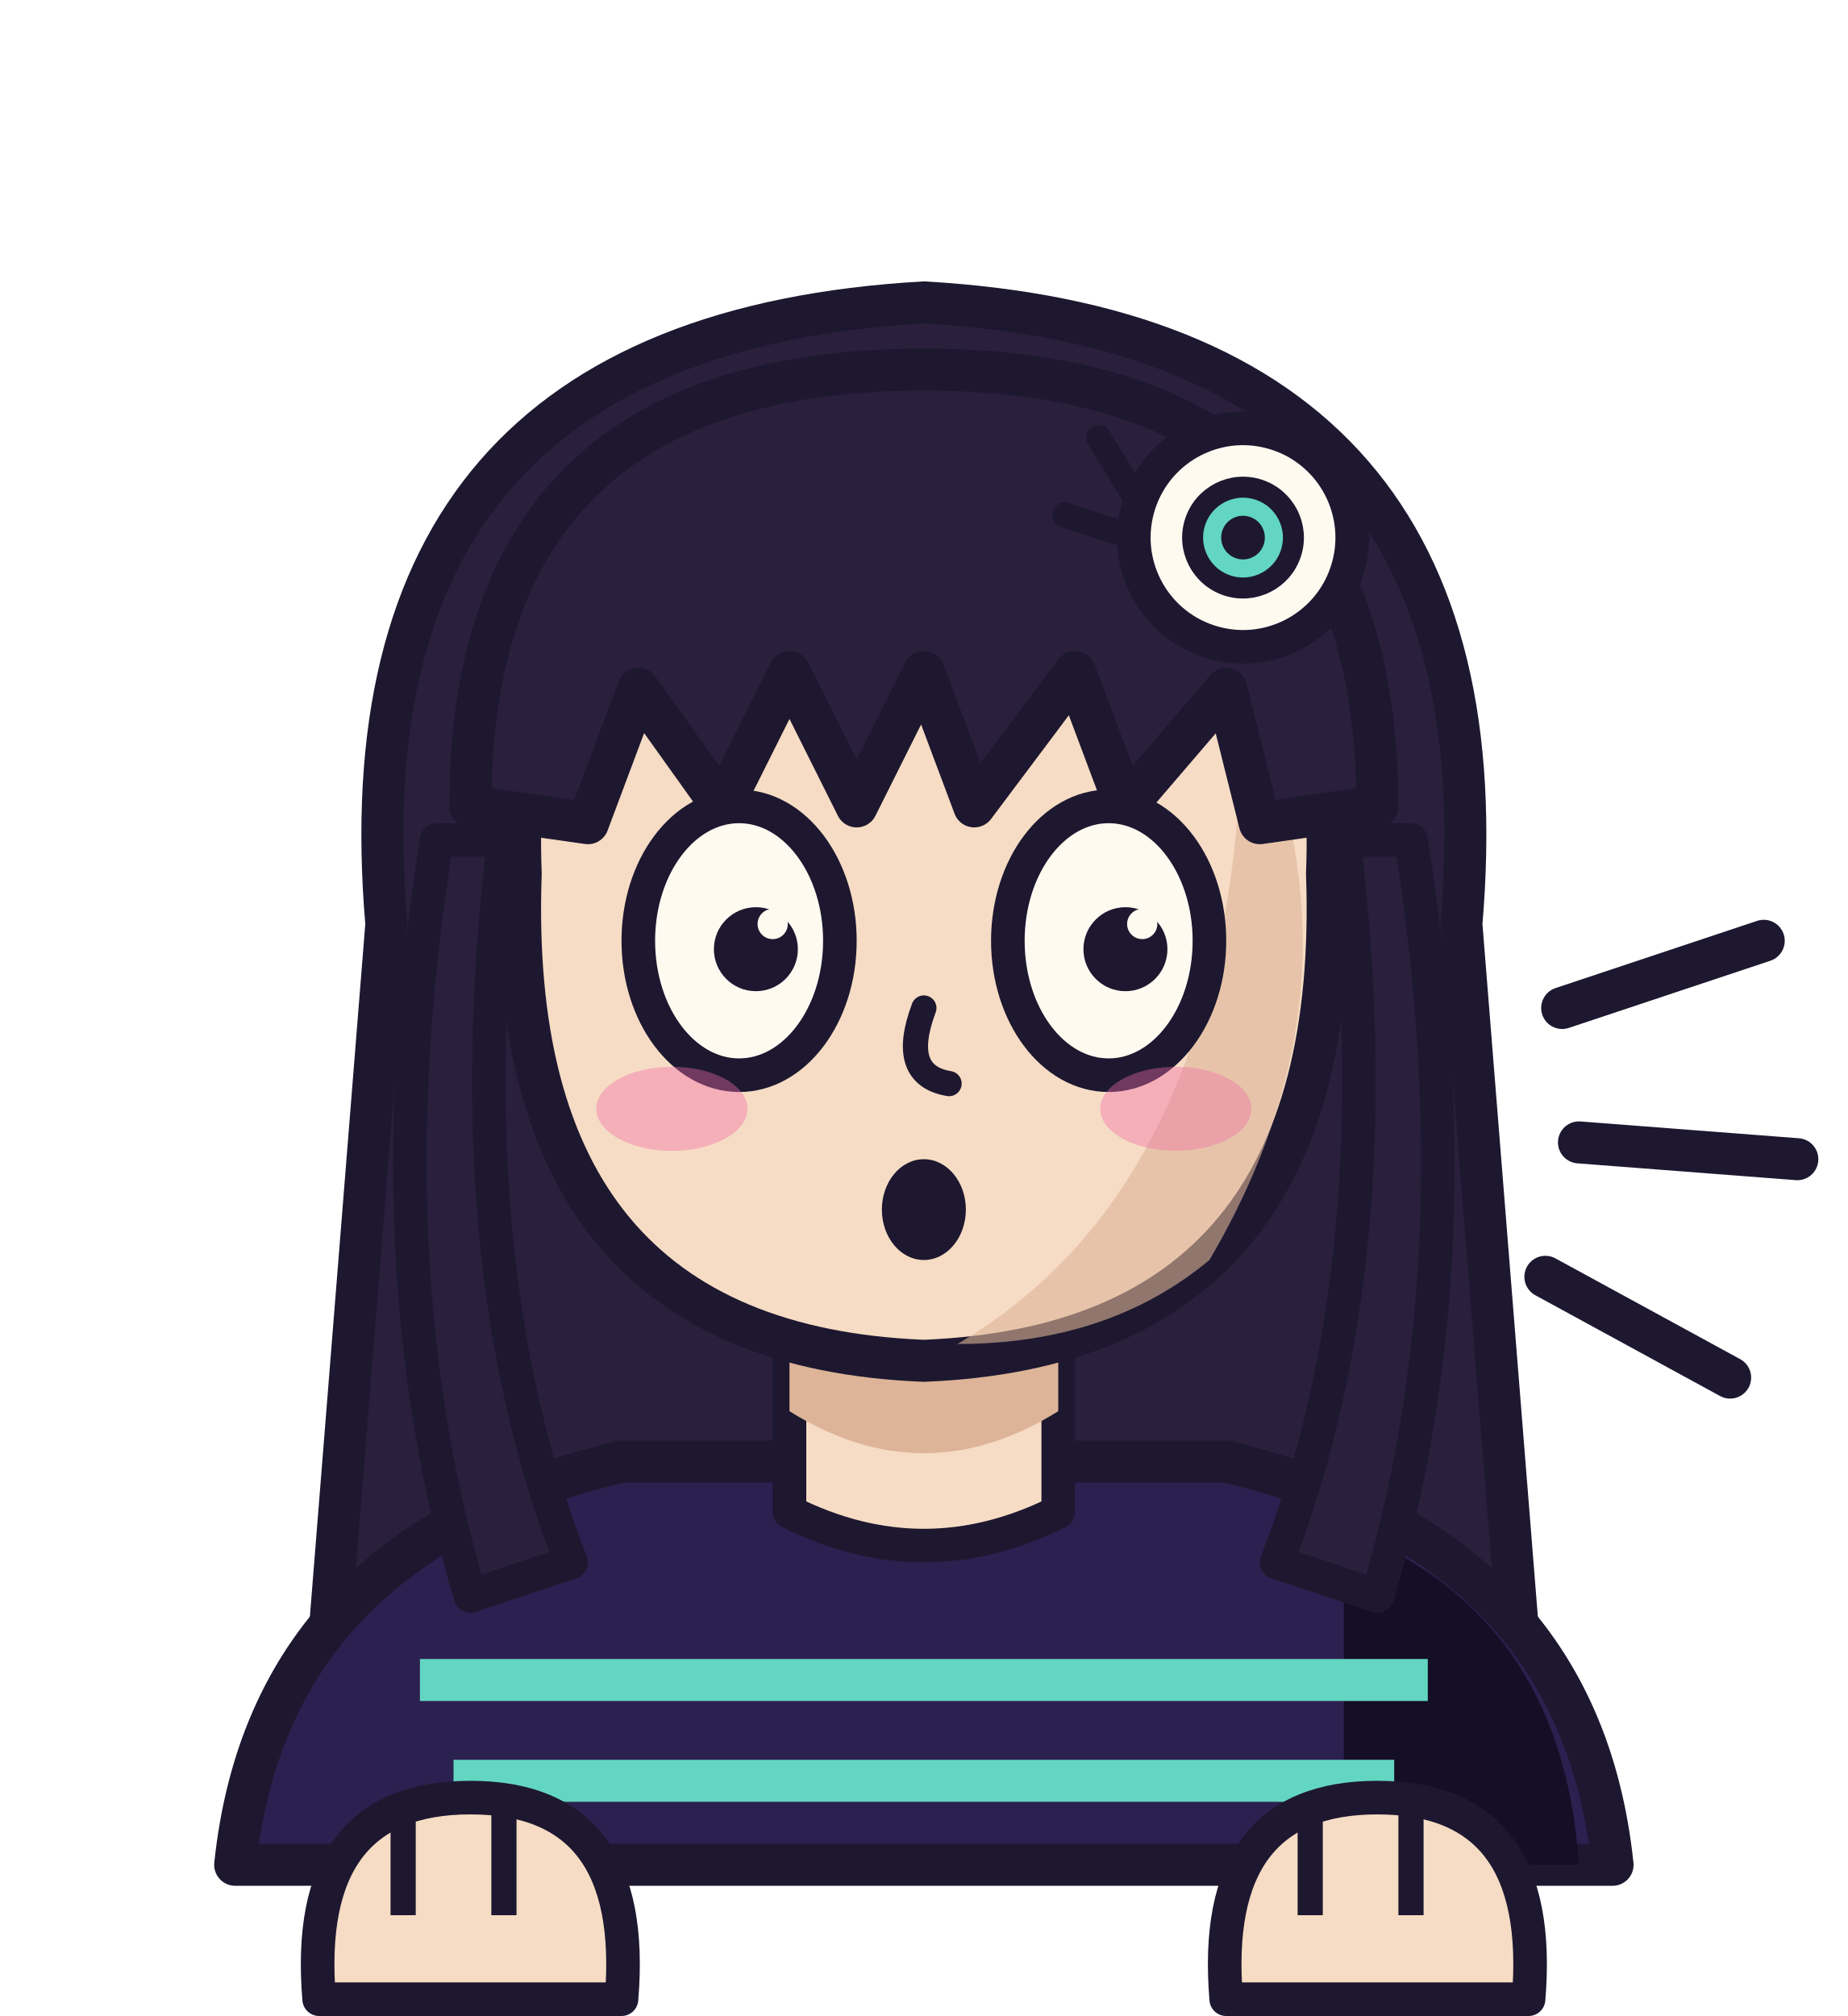
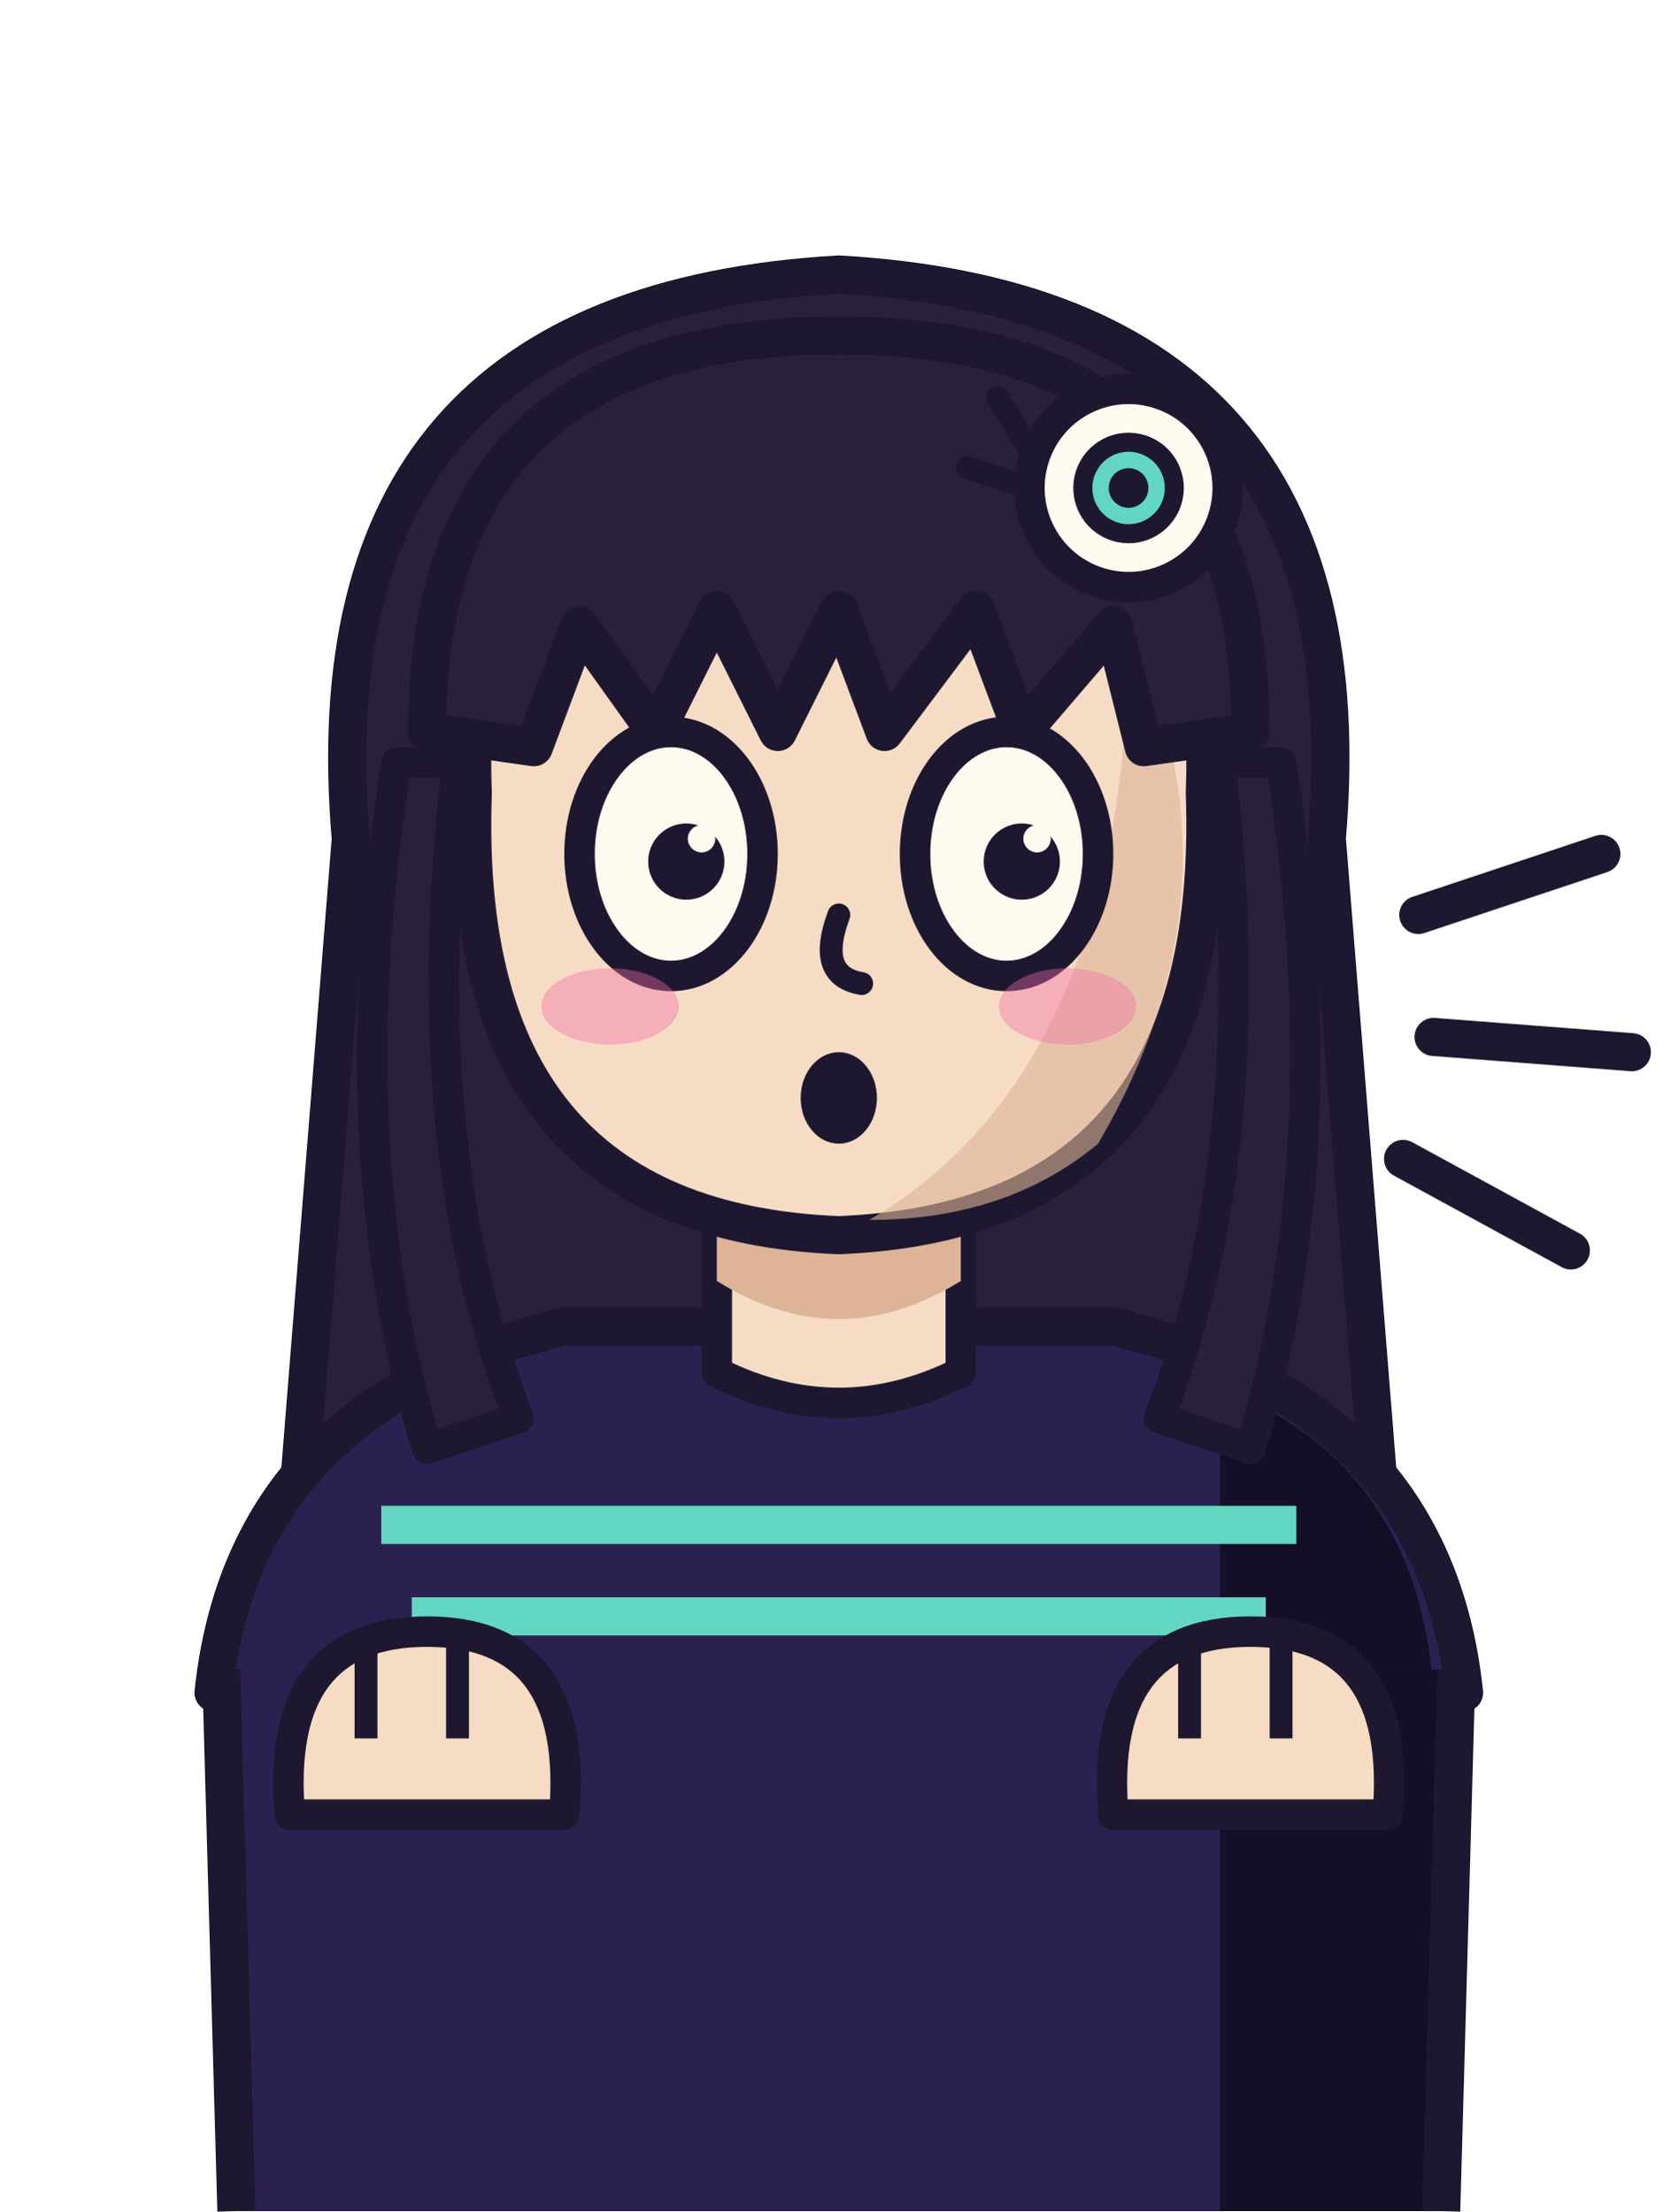
- <svg xmlns="http://www.w3.org/2000/svg" viewBox="0 0 220 240" width="220" height="240">
+ <svg xmlns="http://www.w3.org/2000/svg" viewBox="0 0 220 290" width="220" height="290">
  <g transform="translate(10 0)">
    <g>
      <path d="M36 110 Q30 40 100 36 Q170 40 164 110 L172 210 L28 210 Z" fill="#2a1f3d" stroke="#1d1830" stroke-width="5" stroke-linejoin="round" stroke-linecap="round" />
      <g>
        <path d="M18 222 Q22 184 64 174 L136 174 Q178 184 182 222 Z" fill="#2b2150" stroke="#1d1830" stroke-width="5" stroke-linejoin="round" stroke-linecap="round" />
        <path d="M150 182 Q176 192 178 222 L150 222 Z" fill="#140f26" />
      </g>
+       <path d="M19 219 L181 219 L179 290 L21 290 Z" fill="#2b2150" />
+       <path d="M150 219 L150 290 L179 290 L181 219 Z" fill="#140f26" />
+       <path d="M19 219 L21 290 M181 219 L179 290" stroke="#1d1830" stroke-width="5" fill="none" />
      <path d="M40 200 L160 200 M44 212 L156 212" stroke="#63d6c1" stroke-width="5" />
      <g>
        <path d="M84 150 L84 180 Q100 188 116 180 L116 150 Z" fill="#f6dcc4" stroke="#1d1830" stroke-width="4" stroke-linejoin="round" stroke-linecap="round" />
        <path d="M84 158 Q100 170 116 158 L116 168 Q100 178 84 168 Z" fill="#ddb498" />
      </g>
      <path d="M52 104 Q50 54 100 52 Q150 54 148 104 Q150 160 100 162 Q50 160 52 104 Z" fill="#f6dcc4" stroke="#1d1830" stroke-width="5" stroke-linejoin="round" stroke-linecap="round" />
      <path d="M138 82 Q154 116 134 150 Q122 160 104 160 Q138 140 138 82 Z" fill="#ddb498" opacity="0.6" />
      <path d="M46 96 Q46 44 100 44 Q154 44 154 96 L140 98 L136 82 L124 96 L118 80 L106 96 L100 80 L92 96 L84 80 L76 96 L66 82 L60 98 Z" fill="#2a1f3d" stroke="#1d1830" stroke-width="5" stroke-linejoin="round" stroke-linecap="round" />
      <path d="M50 100 Q44 150 58 186 L46 190 Q34 150 42 100 Z M150 100 Q156 150 142 186 L154 190 Q166 150 158 100 Z" fill="#2a1f3d" stroke="#1d1830" stroke-width="4" stroke-linejoin="round" stroke-linecap="round" />
      <g transform="translate(138 64) rotate(18)">
        <circle r="13" fill="#fffaf0" stroke="#1d1830" stroke-width="4" stroke-linejoin="round" stroke-linecap="round" />
        <circle r="6" fill="#63d6c1" stroke="#1d1830" stroke-width="2.5" />
        <circle r="2.6" fill="#1d1830" />
        <path d="M-13 0 L-20 -6 M-13 4 L-21 4" stroke="#1d1830" stroke-width="3" stroke-linecap="round" />
      </g>
      <g>
        <ellipse cx="78" cy="112" rx="12" ry="16" fill="#fffaf0" stroke="#1d1830" stroke-width="4" stroke-linejoin="round" stroke-linecap="round" />
        <ellipse cx="122" cy="112" rx="12" ry="16" fill="#fffaf0" stroke="#1d1830" stroke-width="4" stroke-linejoin="round" stroke-linecap="round" />
        <circle cx="80" cy="113" r="5" fill="#1d1830" />
        <circle cx="124" cy="113" r="5" fill="#1d1830" />
        <circle cx="82" cy="110" r="1.8" fill="#fffaf0" />
        <circle cx="126" cy="110" r="1.8" fill="#fffaf0" />
      </g>
      <g fill="#f06ba8" opacity="0.4">
        <ellipse cx="70" cy="132" rx="9" ry="5" />
        <ellipse cx="130" cy="132" rx="9" ry="5" />
      </g>
      <path d="M100 120 Q97 128 103 129" fill="none" stroke="#1d1830" stroke-width="3" stroke-linejoin="round" stroke-linecap="round" />
      <ellipse cx="100" cy="144" rx="5" ry="6" fill="#1d1830" />
    </g>
  </g>
  <g stroke="#1d1830" stroke-width="4" stroke-linejoin="round">
    <path d="M38 238 Q36 214 56 214 Q76 214 74 238 Z" fill="#f6dcc4" />
    <path d="M48 216 L48 228 M60 215 L60 228" fill="none" stroke-width="3" />
  </g>
  <g stroke="#1d1830" stroke-width="4" stroke-linejoin="round">
    <path d="M146 238 Q144 214 164 214 Q184 214 182 238 Z" fill="#f6dcc4" />
    <path d="M156 216 L156 228 M168 215 L168 228" fill="none" stroke-width="3" />
  </g>
  <path d="M186 120 L210 112 M188 136 L214 138 M184 152 L206 164" stroke="#1d1830" stroke-width="5" stroke-linecap="round" />
</svg>
